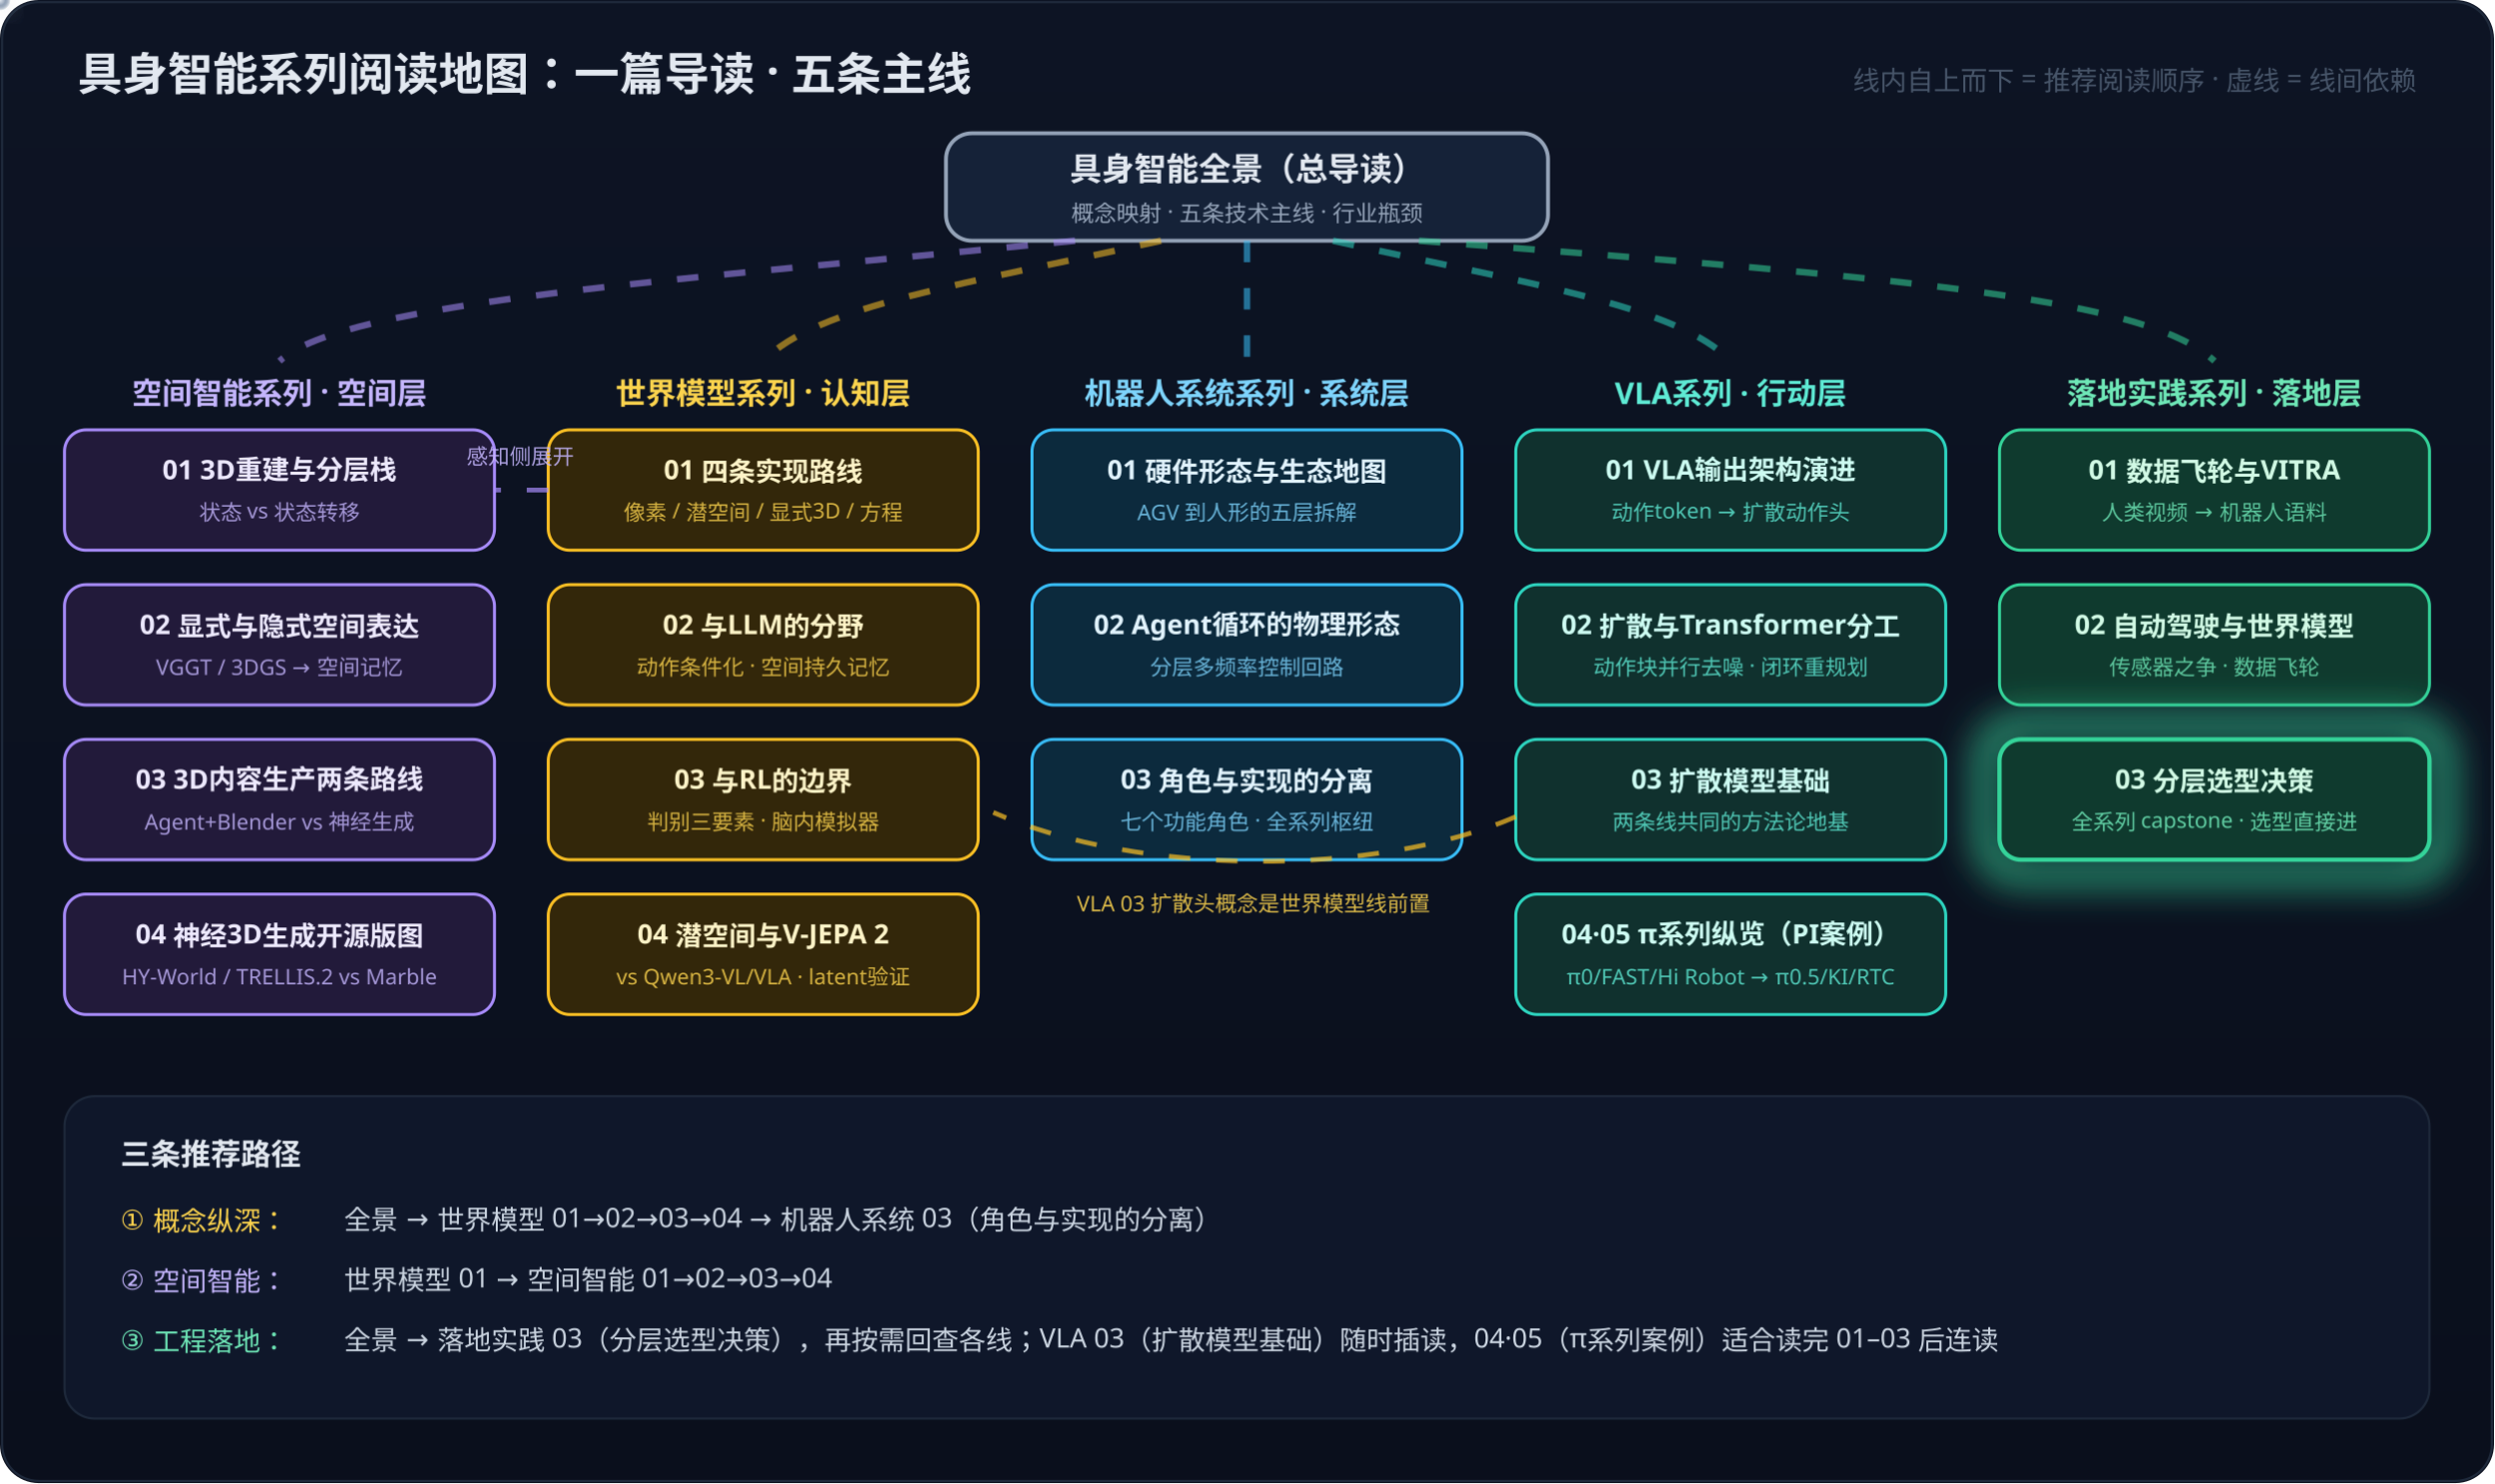
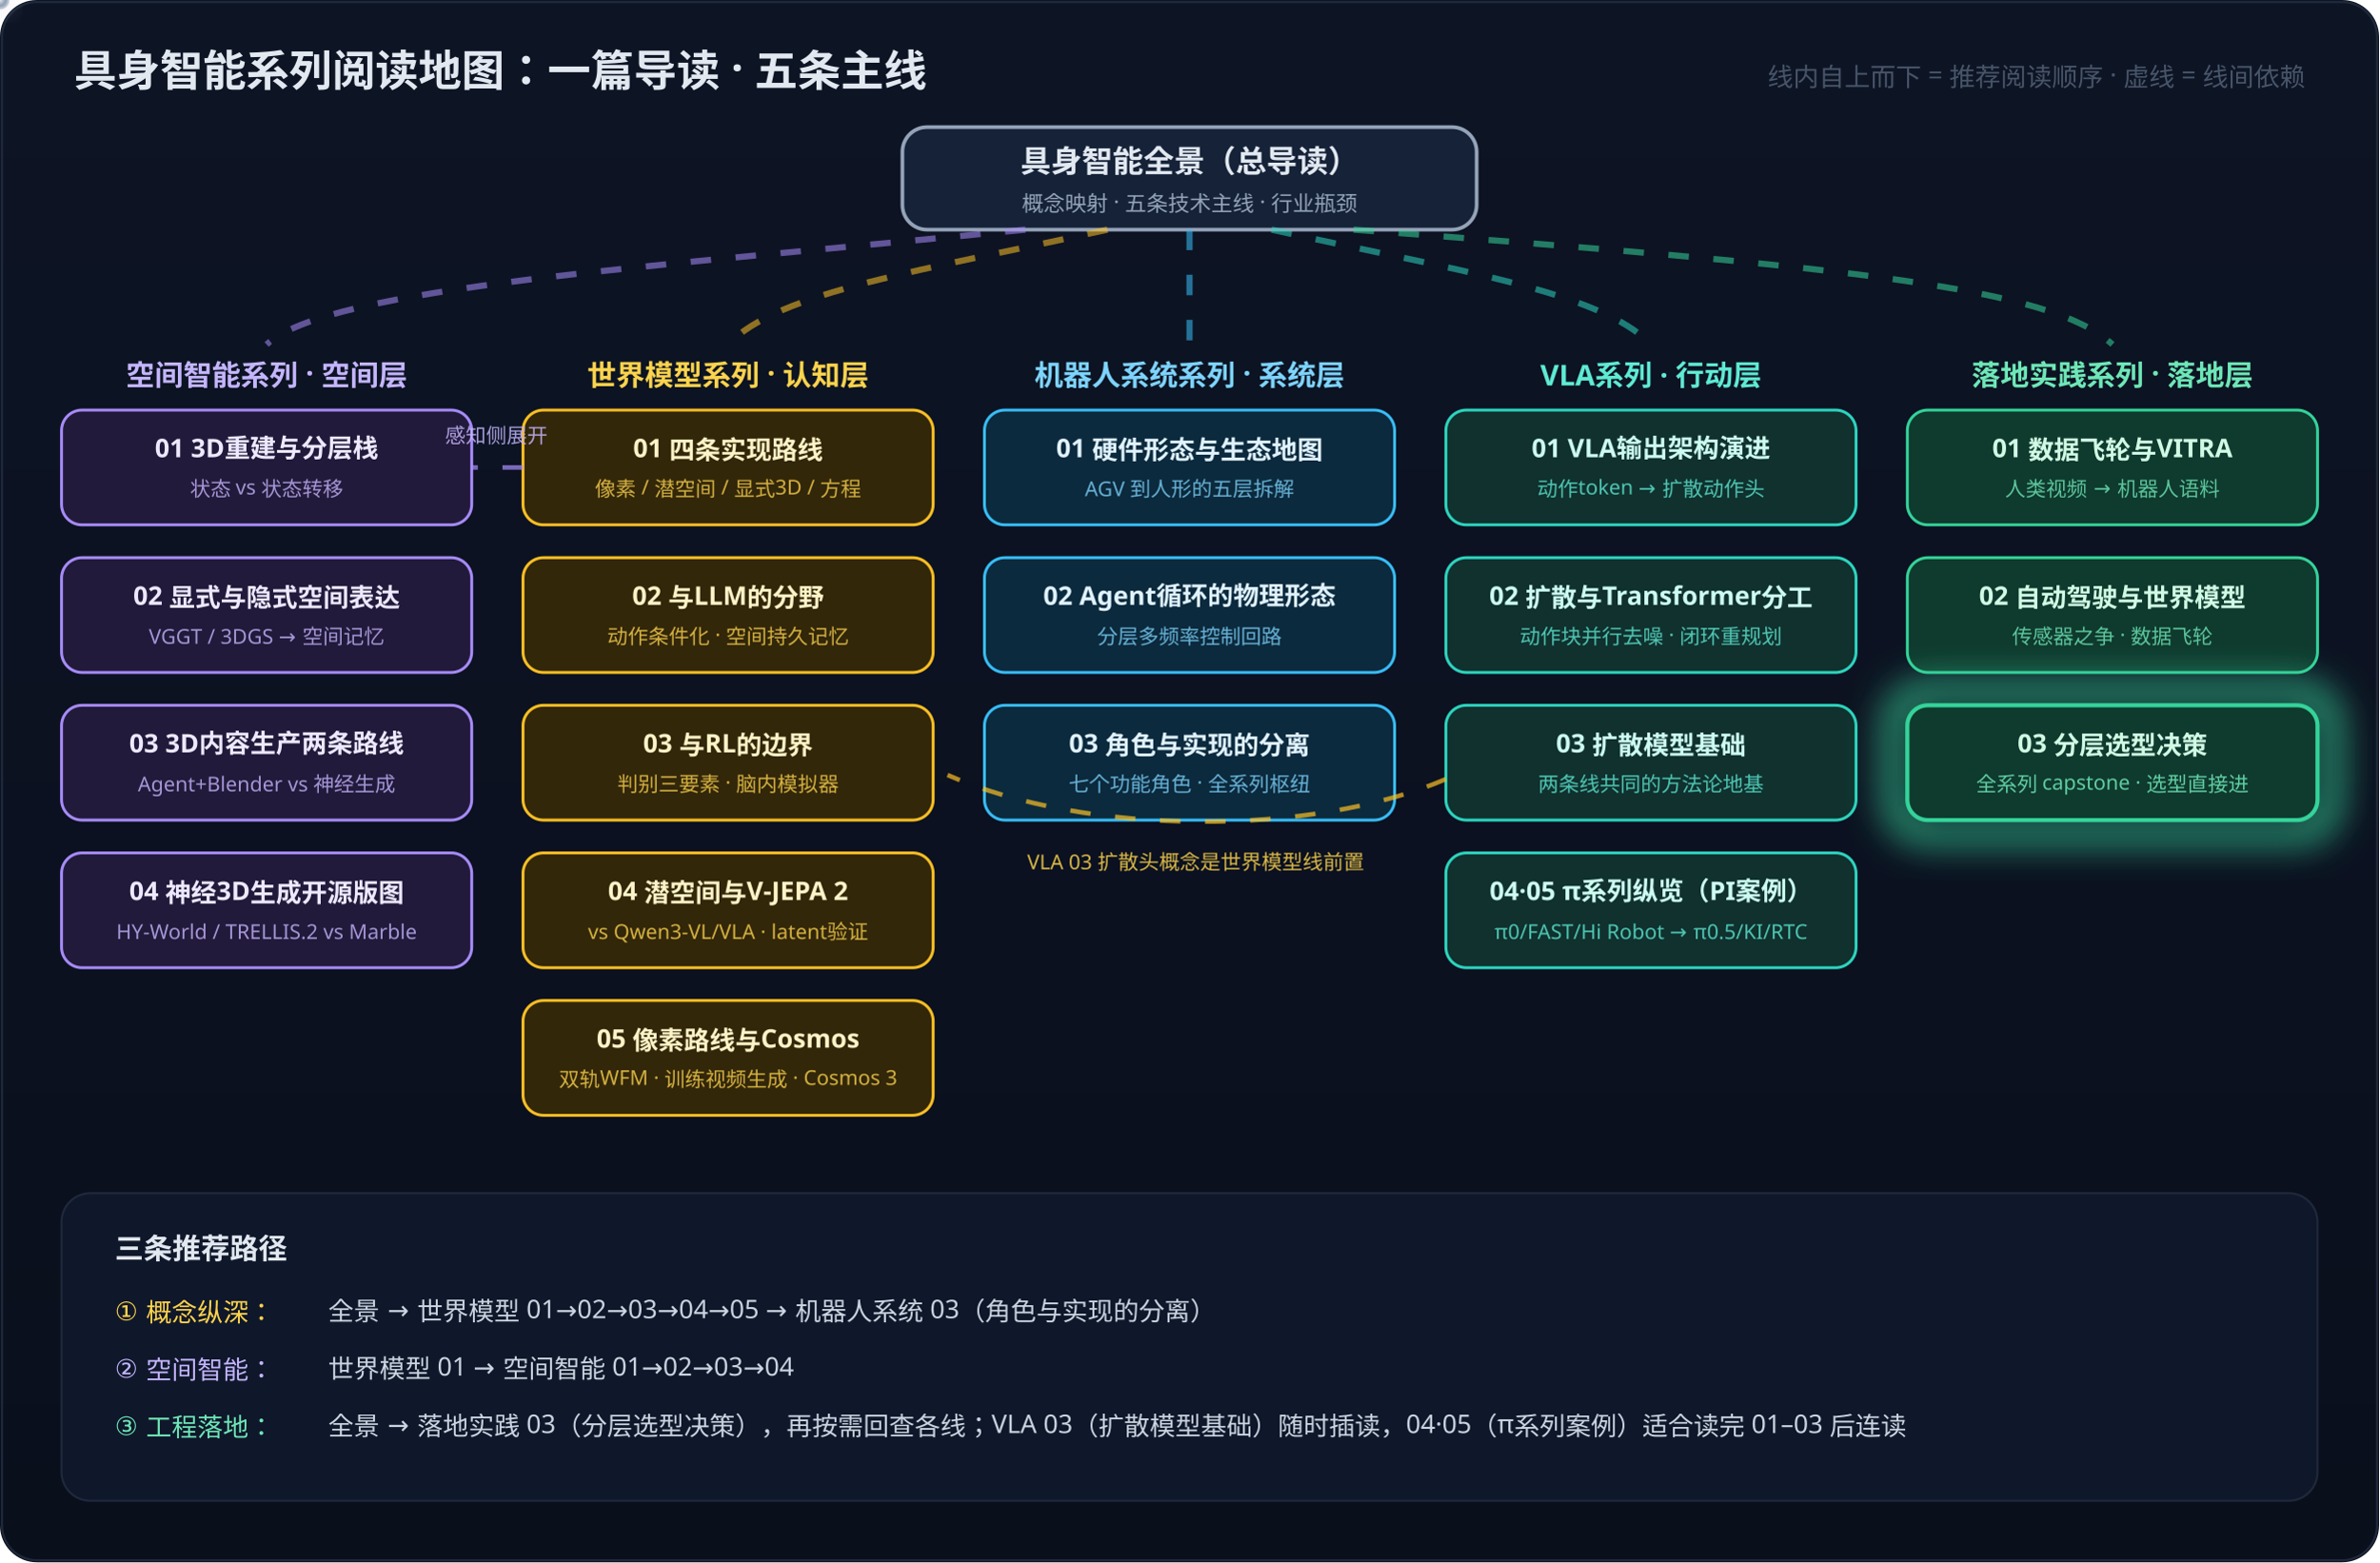
- <svg xmlns="http://www.w3.org/2000/svg" width="1160" height="690" viewBox="0 0 1160 690" font-family="PingFang SC, Hiragino Sans GB, Microsoft YaHei, sans-serif">
+ <svg xmlns="http://www.w3.org/2000/svg" width="1160" height="762" viewBox="0 0 1160 762" font-family="PingFang SC, Hiragino Sans GB, Microsoft YaHei, sans-serif">
  <defs>
    <linearGradient id="bgRM" x1="0" y1="0" x2="0" y2="1">
      <stop offset="0" stop-color="#0d1424" />
      <stop offset="1" stop-color="#0a0f1c" />
    </linearGradient>
    <filter id="glowRM" x="-60%" y="-60%" width="220%" height="220%">
      <feGaussianBlur stdDeviation="5" result="b" />
      <feMerge>
        <feMergeNode in="b" />
        <feMergeNode in="SourceGraphic" />
      </feMerge>
    </filter>
    <filter id="haloRM" x="-60%" y="-60%" width="220%" height="220%">
      <feGaussianBlur stdDeviation="9" />
    </filter>
    <radialGradient id="pSlateRM" cx="0.5" cy="0.5" r="0.5">
      <stop offset="0" stop-color="#e2e8f0" />
      <stop offset="0.5" stop-color="#94a3b8" />
      <stop offset="1" stop-color="#94a3b8" stop-opacity="0" />
    </radialGradient>
  </defs>
  <style>
    @keyframes flowDashRM { to { stroke-dashoffset: -48; } }
    @keyframes pulseRM { 0%,100% { opacity: 0.10; } 50% { opacity: 0.5; } }
    @keyframes shimmerRM { 0%,100% { opacity: 0.82; } 50% { opacity: 1; } }
    .flowRM { stroke-dasharray: 10 12; animation: flowDashRM 1.6s linear infinite; }
    .haloRM { animation: pulseRM 2.4s ease-in-out infinite; }
    .nodeRM { animation: shimmerRM 3.8s ease-in-out infinite; }
  </style>
-   <rect width="1160" height="690" rx="18" fill="url(#bgRM)" />
-   <rect x="1" y="1" width="1158" height="688" rx="17" fill="none" stroke="#1e293b" stroke-width="1" />
+   <rect width="1160" height="762" rx="18" fill="url(#bgRM)" />
+   <rect x="1" y="1" width="1158" height="760" rx="17" fill="none" stroke="#1e293b" stroke-width="1" />
  <text x="36" y="42" font-size="21" font-weight="700" fill="#e2e8f0">具身智能系列阅读地图：一篇导读 · 五条主线</text>
  <text x="1124" y="42" font-size="12.5" fill="#475569" text-anchor="end">线内自上而下 = 推荐阅读顺序 · 虚线 = 线间依赖</text>
  <g class="nodeRM">
    <rect x="440" y="62" width="280" height="50" rx="12" fill="#152238" stroke="#94a3b8" stroke-width="1.8" />
    <text x="580" y="84" font-size="15" font-weight="700" fill="#e2e8f0" text-anchor="middle">具身智能全景（总导读）</text>
    <text x="580" y="103" font-size="10.5" fill="#94a3b8" text-anchor="middle">概念映射 · 五条技术主线 · 行业瓶颈</text>
  </g>
  <path class="flowRM" d="M 500 112 C 320 130, 160 140, 130 168" fill="none" stroke="#a78bfa" stroke-width="3" opacity="0.55" />
  <path class="flowRM" d="M 540 112 C 450 132, 380 142, 355 168" fill="none" stroke="#fbbf24" stroke-width="3" opacity="0.55" />
  <path class="flowRM" d="M 580 112 V 168" fill="none" stroke="#38bdf8" stroke-width="3" opacity="0.55" />
  <path class="flowRM" d="M 620 112 C 710 132, 780 142, 805 168" fill="none" stroke="#2dd4bf" stroke-width="3" opacity="0.55" />
  <path class="flowRM" d="M 660 112 C 900 130, 1000 140, 1030 168" fill="none" stroke="#34d399" stroke-width="3" opacity="0.55" />
  <circle r="5" fill="url(#pSlateRM)" filter="url(#glowRM)">
    <animateMotion dur="5s" repeatCount="indefinite" path="M 500 112 C 320 130, 160 140, 130 168" />
  </circle>
  <circle r="5" fill="url(#pSlateRM)" filter="url(#glowRM)">
    <animateMotion dur="5s" begin="2.5s" repeatCount="indefinite" path="M 660 112 C 900 130, 1000 140, 1030 168" />
  </circle>
  <text x="130" y="188" font-size="14" font-weight="700" fill="#c4b5fd" text-anchor="middle">空间智能系列 · 空间层</text>
  <text x="355" y="188" font-size="14" font-weight="700" fill="#fcd34d" text-anchor="middle">世界模型系列 · 认知层</text>
  <text x="580" y="188" font-size="14" font-weight="700" fill="#7dd3fc" text-anchor="middle">机器人系统系列 · 系统层</text>
  <text x="805" y="188" font-size="14" font-weight="700" fill="#5eead4" text-anchor="middle">VLA系列 · 行动层</text>
  <text x="1030" y="188" font-size="14" font-weight="700" fill="#6ee7b7" text-anchor="middle">落地实践系列 · 落地层</text>
  <g class="nodeRM">
    <rect x="30" y="200" width="200" height="56" rx="10" fill="#221a3a" stroke="#a78bfa" stroke-width="1.4" />
    <text x="130" y="223" font-size="12.5" font-weight="600" fill="#ede9fe" text-anchor="middle">01 3D重建与分层栈</text>
    <text x="130" y="242" font-size="10" fill="#c4b5fd" opacity="0.8" text-anchor="middle">状态 vs 状态转移</text>
    <rect x="30" y="272" width="200" height="56" rx="10" fill="#221a3a" stroke="#a78bfa" stroke-width="1.4" />
    <text x="130" y="295" font-size="12.5" font-weight="600" fill="#ede9fe" text-anchor="middle">02 显式与隐式空间表达</text>
    <text x="130" y="314" font-size="10" fill="#c4b5fd" opacity="0.8" text-anchor="middle">VGGT / 3DGS → 空间记忆</text>
    <rect x="30" y="344" width="200" height="56" rx="10" fill="#221a3a" stroke="#a78bfa" stroke-width="1.4" />
    <text x="130" y="367" font-size="12.5" font-weight="600" fill="#ede9fe" text-anchor="middle">03 3D内容生产两条路线</text>
    <text x="130" y="386" font-size="10" fill="#c4b5fd" opacity="0.8" text-anchor="middle">Agent+Blender vs 神经生成</text>
    <rect x="30" y="416" width="200" height="56" rx="10" fill="#221a3a" stroke="#a78bfa" stroke-width="1.4" />
    <text x="130" y="439" font-size="12.5" font-weight="600" fill="#ede9fe" text-anchor="middle">04 神经3D生成开源版图</text>
    <text x="130" y="458" font-size="10" fill="#c4b5fd" opacity="0.8" text-anchor="middle">HY-World / TRELLIS.2 vs Marble</text>
  </g>
  <g class="nodeRM">
    <rect x="255" y="200" width="200" height="56" rx="10" fill="#33270a" stroke="#fbbf24" stroke-width="1.4" />
    <text x="355" y="223" font-size="12.5" font-weight="600" fill="#fef3c7" text-anchor="middle">01 四条实现路线</text>
    <text x="355" y="242" font-size="10" fill="#fcd34d" opacity="0.8" text-anchor="middle">像素 / 潜空间 / 显式3D / 方程</text>
    <rect x="255" y="272" width="200" height="56" rx="10" fill="#33270a" stroke="#fbbf24" stroke-width="1.4" />
    <text x="355" y="295" font-size="12.5" font-weight="600" fill="#fef3c7" text-anchor="middle">02 与LLM的分野</text>
    <text x="355" y="314" font-size="10" fill="#fcd34d" opacity="0.8" text-anchor="middle">动作条件化 · 空间持久记忆</text>
    <rect x="255" y="344" width="200" height="56" rx="10" fill="#33270a" stroke="#fbbf24" stroke-width="1.4" />
    <text x="355" y="367" font-size="12.5" font-weight="600" fill="#fef3c7" text-anchor="middle">03 与RL的边界</text>
    <text x="355" y="386" font-size="10" fill="#fcd34d" opacity="0.8" text-anchor="middle">判别三要素 · 脑内模拟器</text>
    <rect x="255" y="416" width="200" height="56" rx="10" fill="#33270a" stroke="#fbbf24" stroke-width="1.4" />
    <text x="355" y="439" font-size="12.5" font-weight="600" fill="#fef3c7" text-anchor="middle">04 潜空间与V-JEPA 2</text>
    <text x="355" y="458" font-size="10" fill="#fcd34d" opacity="0.8" text-anchor="middle">vs Qwen3-VL/VLA · latent验证</text>
+     <rect x="255" y="488" width="200" height="56" rx="10" fill="#33270a" stroke="#fbbf24" stroke-width="1.4" />
+     <text x="355" y="511" font-size="12.5" font-weight="600" fill="#fef3c7" text-anchor="middle">05 像素路线与Cosmos</text>
+     <text x="355" y="530" font-size="10" fill="#fcd34d" opacity="0.8" text-anchor="middle">双轨WFM · 训练视频生成 · Cosmos 3</text>
  </g>
  <g class="nodeRM">
    <rect x="480" y="200" width="200" height="56" rx="10" fill="#0c2a3d" stroke="#38bdf8" stroke-width="1.4" />
    <text x="580" y="223" font-size="12.5" font-weight="600" fill="#e0f2fe" text-anchor="middle">01 硬件形态与生态地图</text>
    <text x="580" y="242" font-size="10" fill="#7dd3fc" opacity="0.8" text-anchor="middle">AGV 到人形的五层拆解</text>
    <rect x="480" y="272" width="200" height="56" rx="10" fill="#0c2a3d" stroke="#38bdf8" stroke-width="1.4" />
    <text x="580" y="295" font-size="12.5" font-weight="600" fill="#e0f2fe" text-anchor="middle">02 Agent循环的物理形态</text>
    <text x="580" y="314" font-size="10" fill="#7dd3fc" opacity="0.8" text-anchor="middle">分层多频率控制回路</text>
    <rect x="480" y="344" width="200" height="56" rx="10" fill="#0c2a3d" stroke="#38bdf8" stroke-width="1.4" />
    <text x="580" y="367" font-size="12.5" font-weight="600" fill="#e0f2fe" text-anchor="middle">03 角色与实现的分离</text>
    <text x="580" y="386" font-size="10" fill="#7dd3fc" opacity="0.8" text-anchor="middle">七个功能角色 · 全系列枢纽</text>
  </g>
  <g class="nodeRM">
    <rect x="705" y="200" width="200" height="56" rx="10" fill="#10312e" stroke="#2dd4bf" stroke-width="1.4" />
    <text x="805" y="223" font-size="12.5" font-weight="600" fill="#ccfbf1" text-anchor="middle">01 VLA输出架构演进</text>
    <text x="805" y="242" font-size="10" fill="#5eead4" opacity="0.8" text-anchor="middle">动作token → 扩散动作头</text>
    <rect x="705" y="272" width="200" height="56" rx="10" fill="#10312e" stroke="#2dd4bf" stroke-width="1.4" />
    <text x="805" y="295" font-size="12.5" font-weight="600" fill="#ccfbf1" text-anchor="middle">02 扩散与Transformer分工</text>
    <text x="805" y="314" font-size="10" fill="#5eead4" opacity="0.8" text-anchor="middle">动作块并行去噪 · 闭环重规划</text>
    <rect x="705" y="344" width="200" height="56" rx="10" fill="#10312e" stroke="#2dd4bf" stroke-width="1.4" />
    <text x="805" y="367" font-size="12.5" font-weight="600" fill="#ccfbf1" text-anchor="middle">03 扩散模型基础</text>
    <text x="805" y="386" font-size="10" fill="#5eead4" opacity="0.8" text-anchor="middle">两条线共同的方法论地基</text>
    <rect x="705" y="416" width="200" height="56" rx="10" fill="#10312e" stroke="#2dd4bf" stroke-width="1.4" />
    <text x="805" y="439" font-size="12.5" font-weight="600" fill="#ccfbf1" text-anchor="middle">04·05 π系列纵览（PI案例）</text>
    <text x="805" y="458" font-size="10" fill="#5eead4" opacity="0.8" text-anchor="middle">π0/FAST/Hi Robot → π0.5/KI/RTC</text>
  </g>
  <g class="nodeRM">
    <rect x="930" y="200" width="200" height="56" rx="10" fill="#0f3a2e" stroke="#34d399" stroke-width="1.4" />
    <text x="1030" y="223" font-size="12.5" font-weight="600" fill="#d1fae5" text-anchor="middle">01 数据飞轮与VITRA</text>
    <text x="1030" y="242" font-size="10" fill="#6ee7b7" opacity="0.8" text-anchor="middle">人类视频 → 机器人语料</text>
    <rect x="930" y="272" width="200" height="56" rx="10" fill="#0f3a2e" stroke="#34d399" stroke-width="1.4" />
    <text x="1030" y="295" font-size="12.5" font-weight="600" fill="#d1fae5" text-anchor="middle">02 自动驾驶与世界模型</text>
    <text x="1030" y="314" font-size="10" fill="#6ee7b7" opacity="0.8" text-anchor="middle">传感器之争 · 数据飞轮</text>
  </g>
  <rect class="haloRM" x="924" y="338" width="212" height="68" rx="14" fill="none" stroke="#34d399" stroke-width="9" filter="url(#haloRM)" />
  <g>
    <rect x="930" y="344" width="200" height="56" rx="10" fill="#0f3a2e" stroke="#34d399" stroke-width="2" />
    <text x="1030" y="367" font-size="12.5" font-weight="700" fill="#d1fae5" text-anchor="middle">03 分层选型决策</text>
    <text x="1030" y="386" font-size="10" fill="#6ee7b7" opacity="0.85" text-anchor="middle">全系列 capstone · 选型直接进</text>
  </g>
  <path class="flowRM" d="M 705 380 C 640 408, 530 408, 462 378" fill="none" stroke="#fbbf24" stroke-width="2.2" opacity="0.7" />
  <text x="583" y="424" font-size="10" fill="#fcd34d" opacity="0.85" text-anchor="middle">VLA 03 扩散头概念是世界模型线前置</text>
  <path class="flowRM" d="M 255 228 H 230" fill="none" stroke="#a78bfa" stroke-width="2.2" opacity="0.7" />
  <text x="242" y="216" font-size="10" fill="#c4b5fd" opacity="0.85" text-anchor="middle">感知侧展开</text>
-   <rect x="30" y="510" width="1100" height="150" rx="14" fill="#0f172a" stroke="#1e293b" stroke-width="1" />
-   <text x="56" y="542" font-size="14" font-weight="700" fill="#e2e8f0">三条推荐路径</text>
-   <text x="56" y="572" font-size="12.5" fill="#fcd34d">① 概念纵深：</text>
-   <text x="160" y="572" font-size="12.5" fill="#cbd5e1">全景 → 世界模型 01→02→03→04 → 机器人系统 03（角色与实现的分离）</text>
-   <text x="56" y="600" font-size="12.5" fill="#c4b5fd">② 空间智能：</text>
-   <text x="160" y="600" font-size="12.5" fill="#cbd5e1">世界模型 01 → 空间智能 01→02→03→04</text>
-   <text x="56" y="628" font-size="12.5" fill="#6ee7b7">③ 工程落地：</text>
-   <text x="160" y="628" font-size="12.5" fill="#cbd5e1">全景 → 落地实践 03（分层选型决策），再按需回查各线；VLA 03（扩散模型基础）随时插读，04·05（π系列案例）适合读完 01–03 后连读</text>
+   <rect x="30" y="582" width="1100" height="150" rx="14" fill="#0f172a" stroke="#1e293b" stroke-width="1" />
+   <text x="56" y="614" font-size="14" font-weight="700" fill="#e2e8f0">三条推荐路径</text>
+   <text x="56" y="644" font-size="12.5" fill="#fcd34d">① 概念纵深：</text>
+   <text x="160" y="644" font-size="12.5" fill="#cbd5e1">全景 → 世界模型 01→02→03→04→05 → 机器人系统 03（角色与实现的分离）</text>
+   <text x="56" y="672" font-size="12.5" fill="#c4b5fd">② 空间智能：</text>
+   <text x="160" y="672" font-size="12.5" fill="#cbd5e1">世界模型 01 → 空间智能 01→02→03→04</text>
+   <text x="56" y="700" font-size="12.5" fill="#6ee7b7">③ 工程落地：</text>
+   <text x="160" y="700" font-size="12.5" fill="#cbd5e1">全景 → 落地实践 03（分层选型决策），再按需回查各线；VLA 03（扩散模型基础）随时插读，04·05（π系列案例）适合读完 01–03 后连读</text>
</svg>
